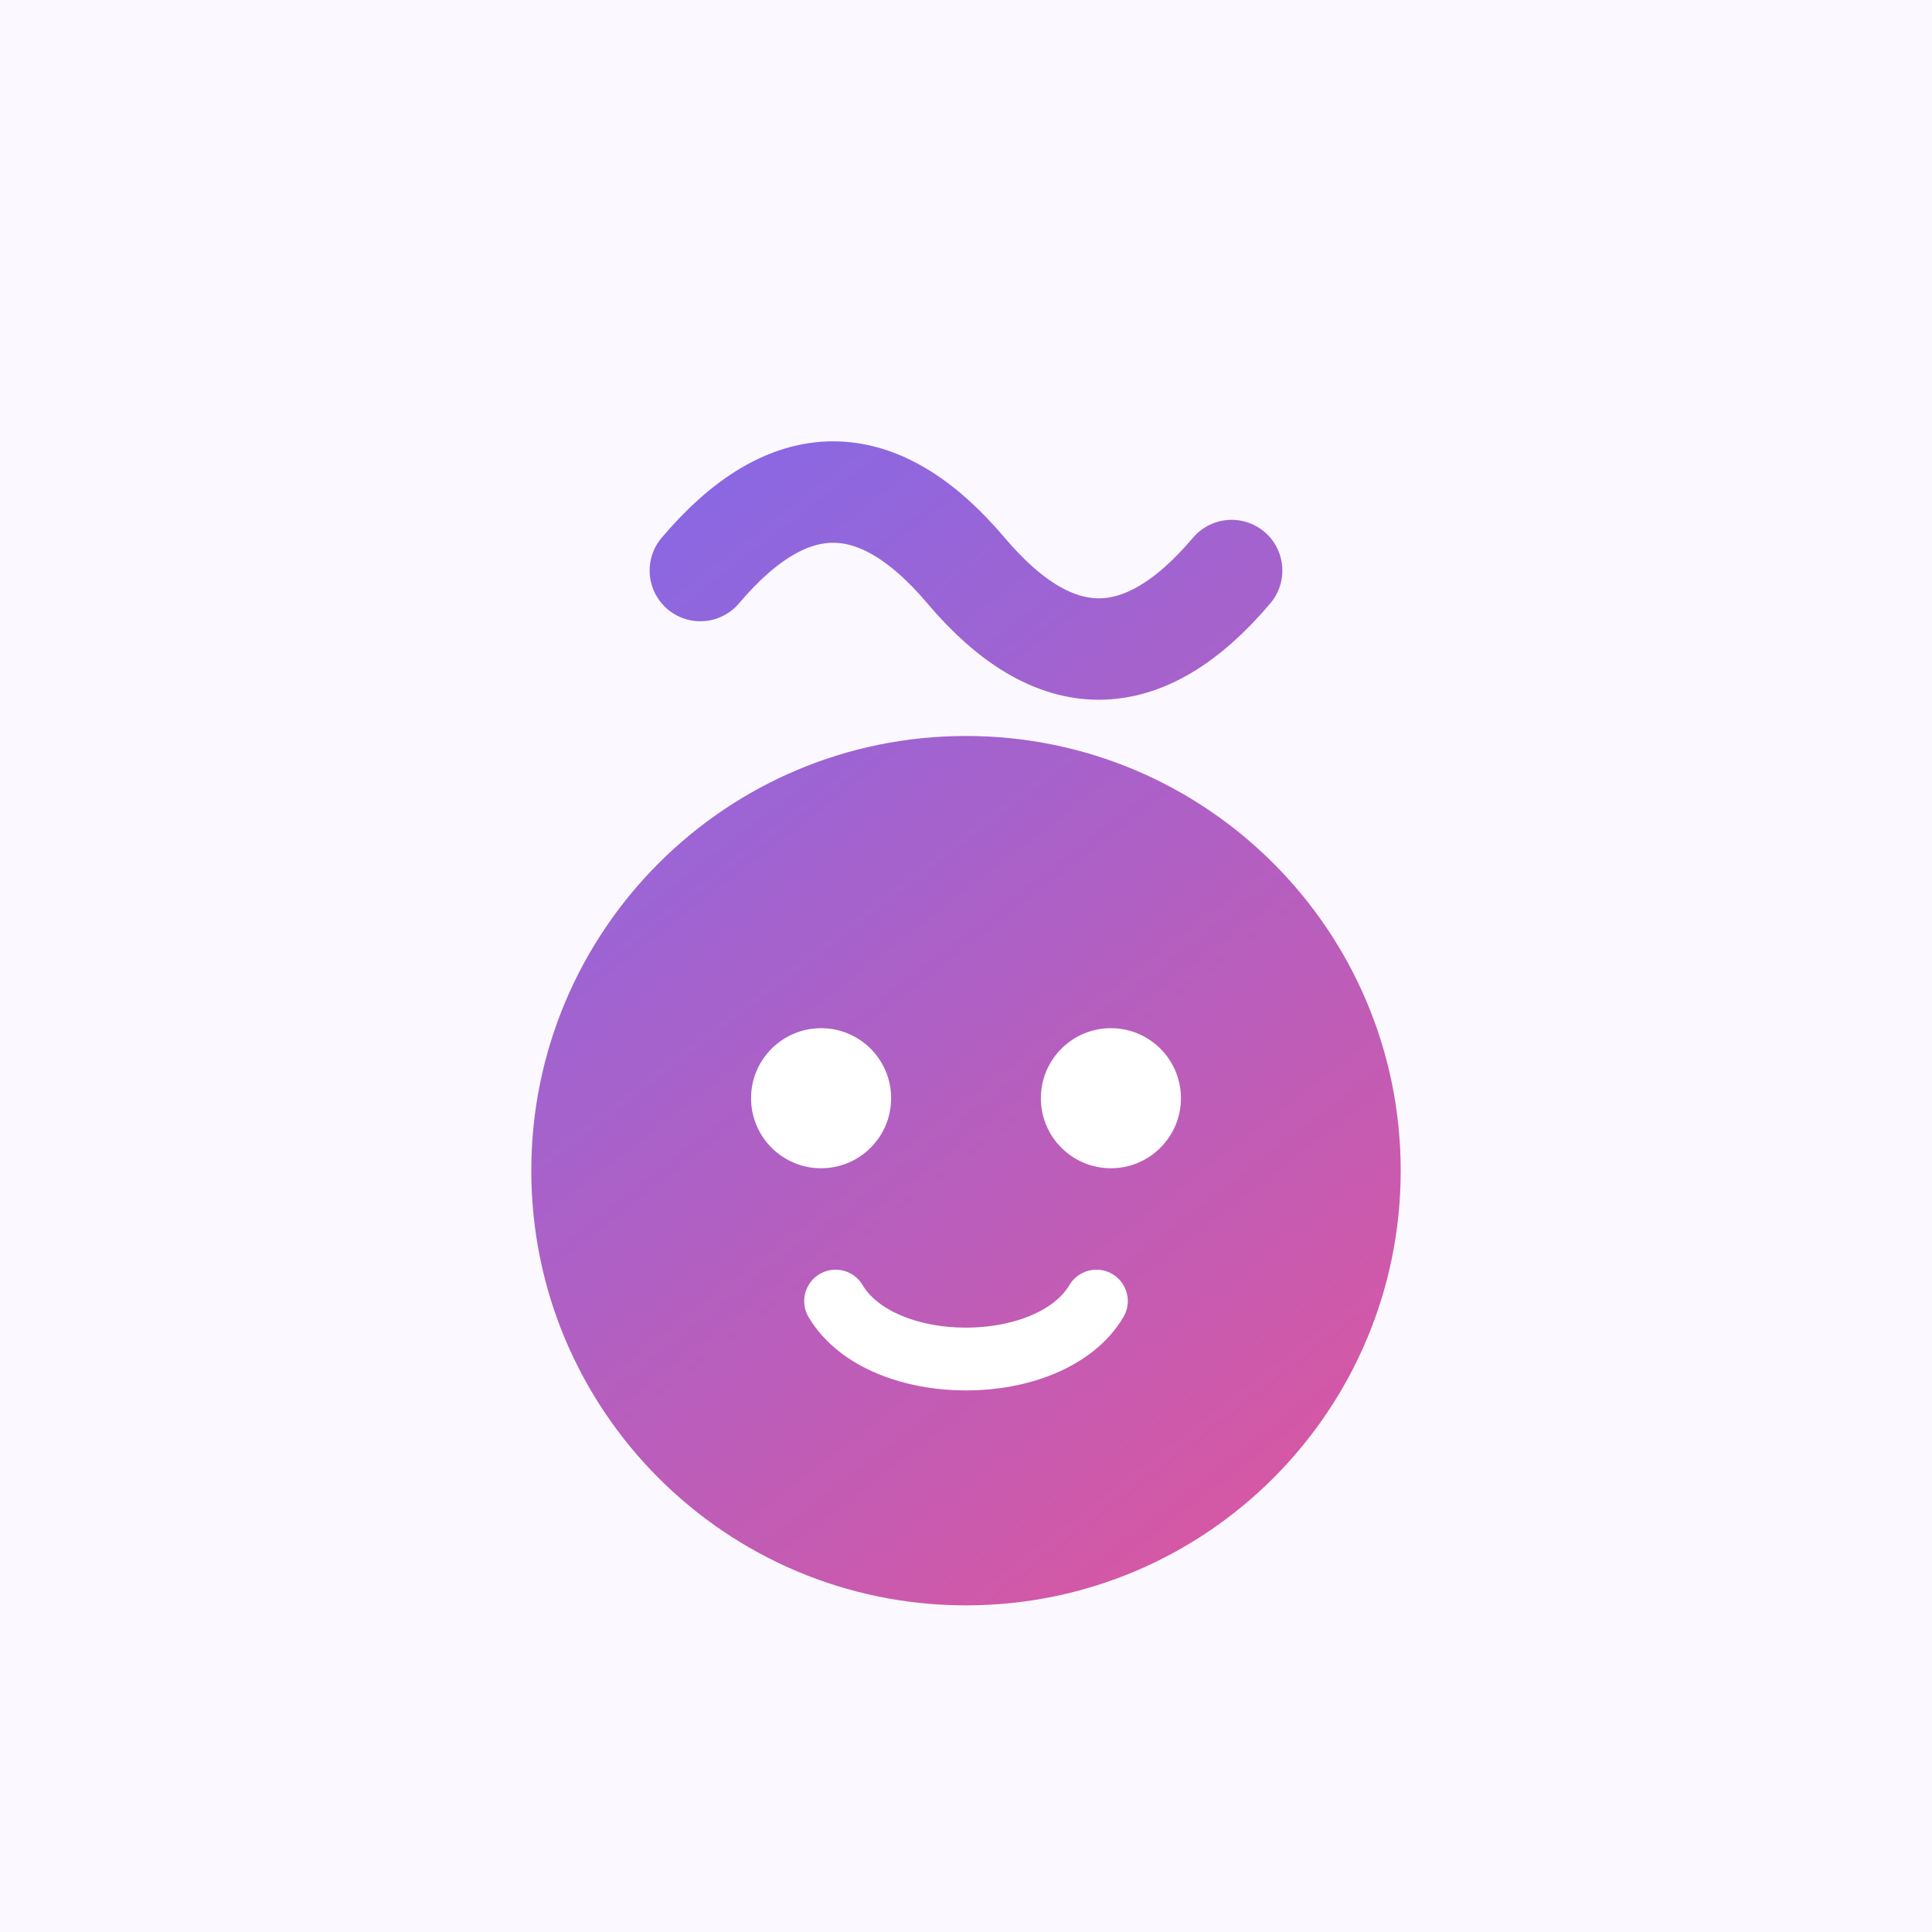
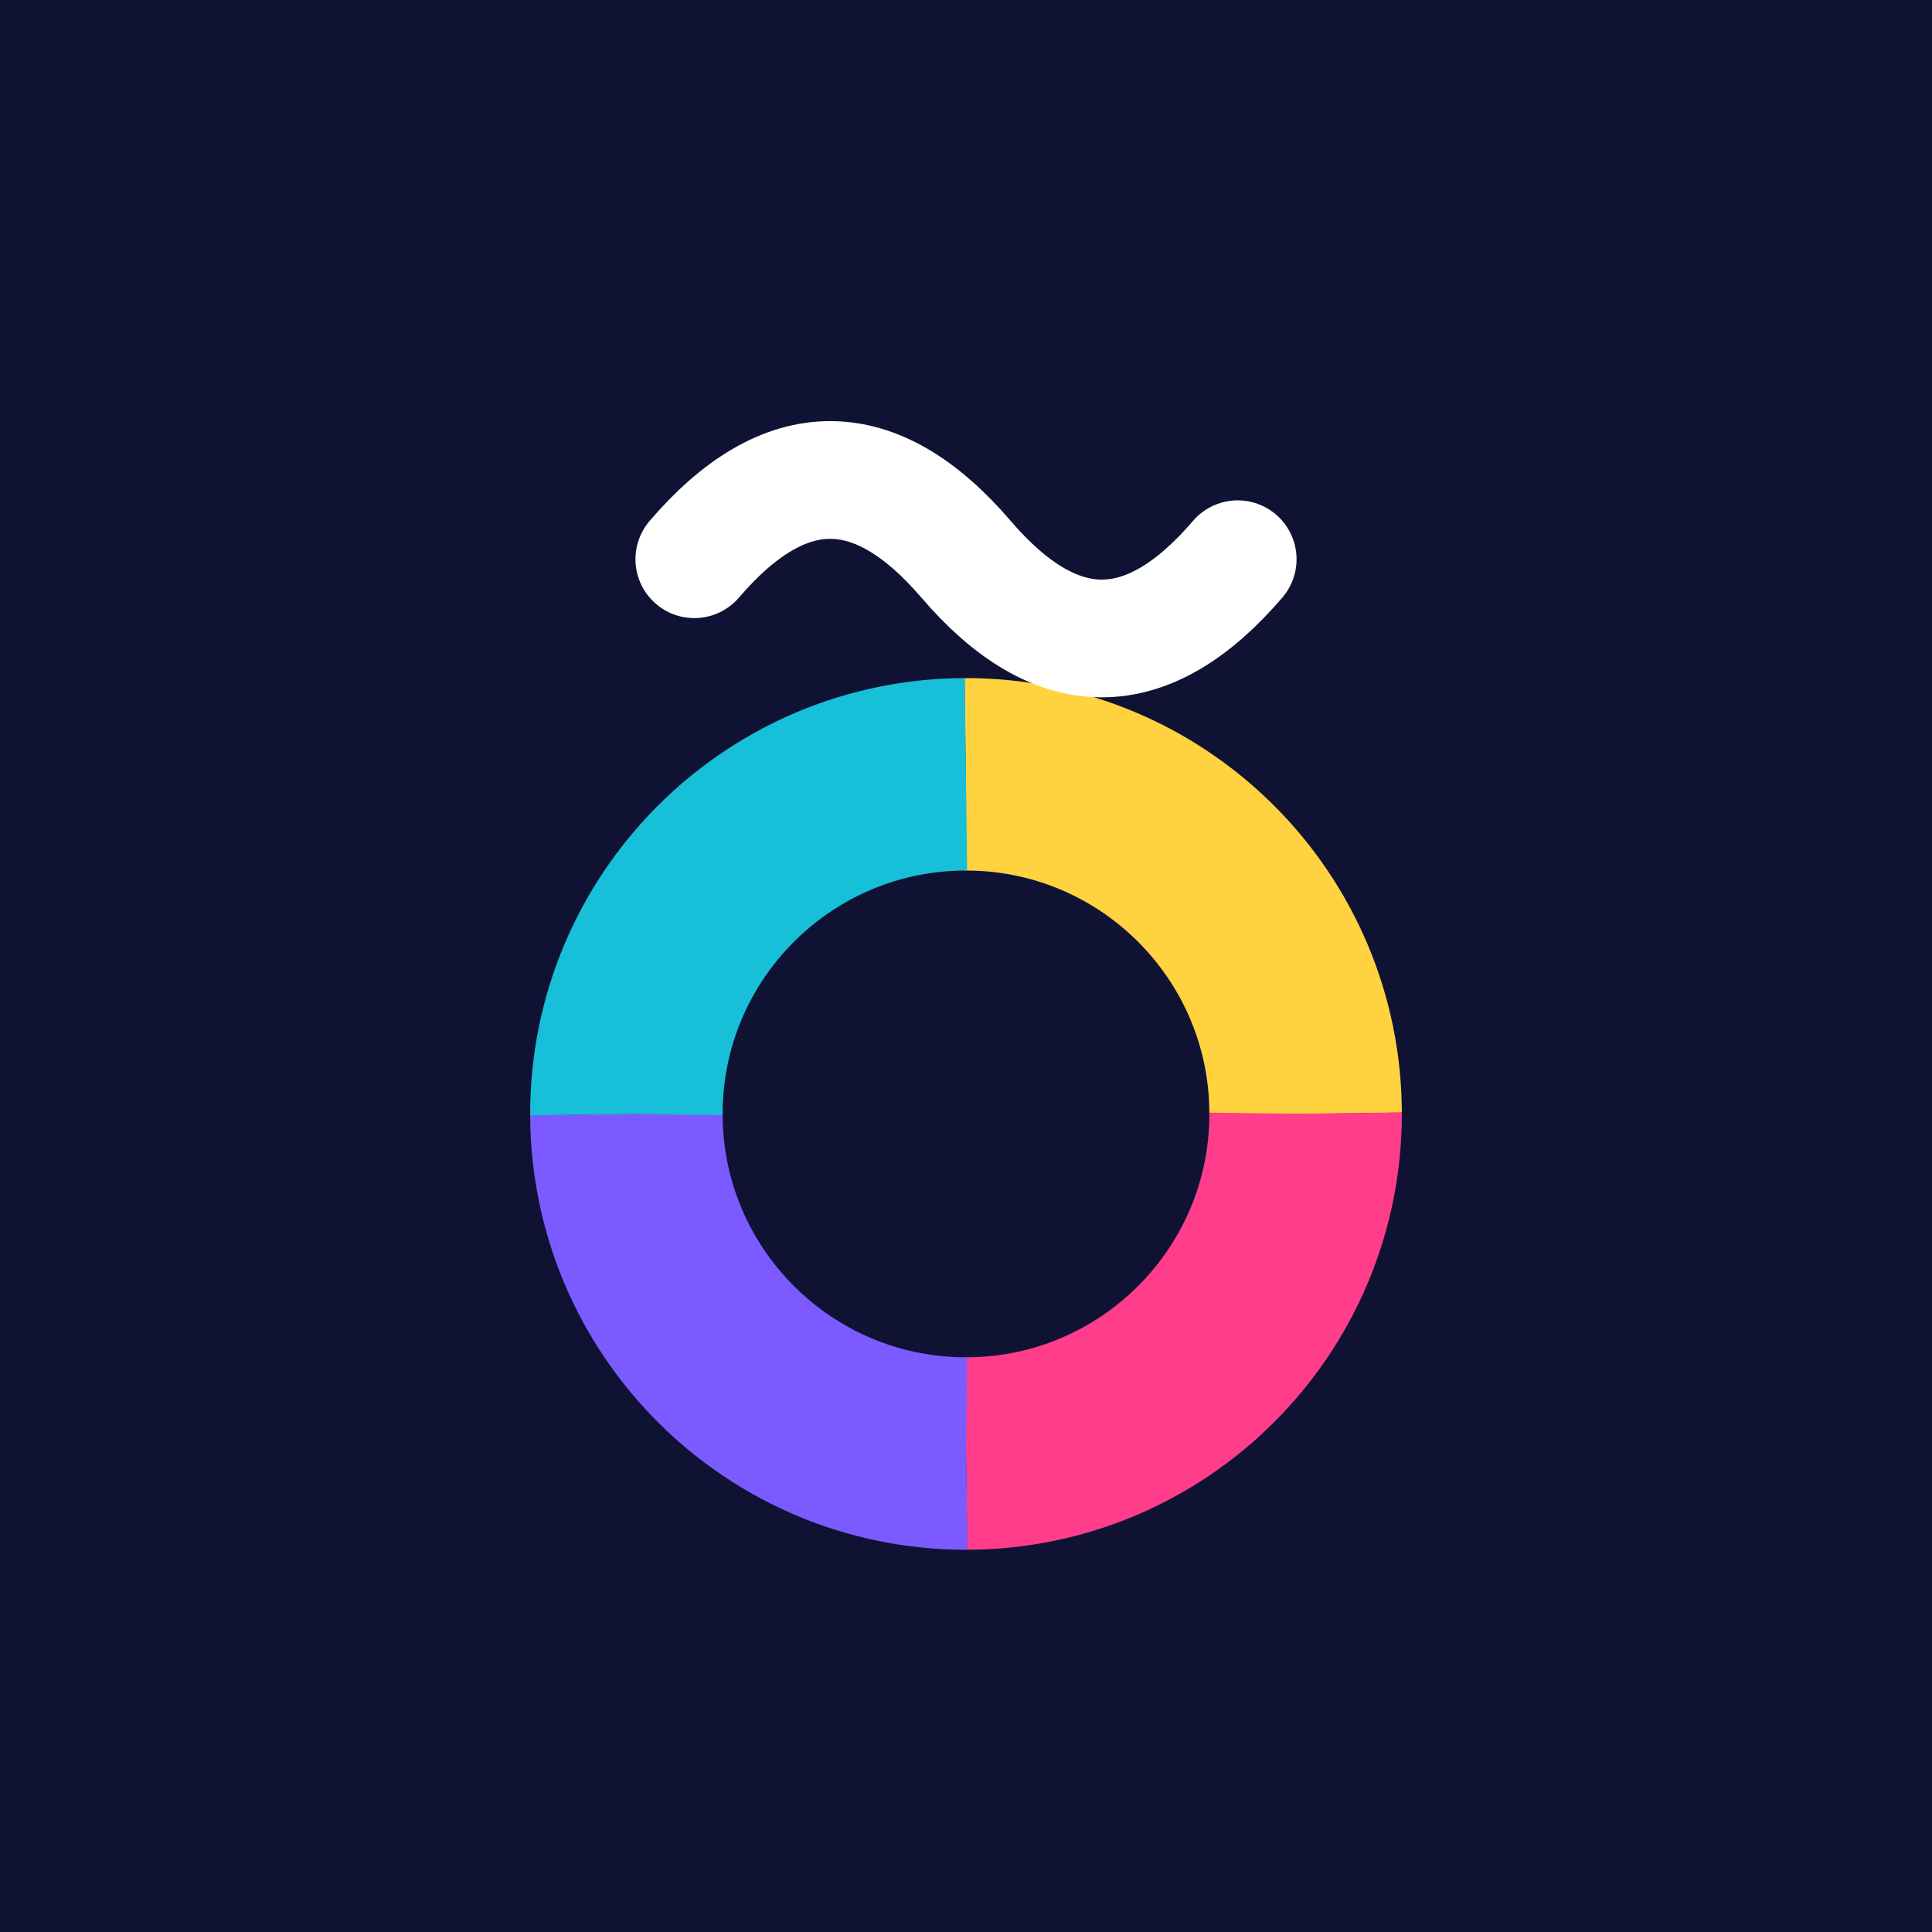
<svg xmlns="http://www.w3.org/2000/svg" viewBox="0 0 64 64">
-   <defs>
-     <linearGradient id="g" gradientUnits="userSpaceOnUse" x1="12" y1="6" x2="52" y2="58">
-       <stop offset="0%" stop-color="#7a6bf0" />
-       <stop offset="100%" stop-color="#e2559a" />
-     </linearGradient>
-   </defs>
-   <rect width="64" height="64" fill="#fbf9ff" />
-   <g transform="translate(6.4 6.78) scale(0.8)">
-     <circle cx="32" cy="40" r="18" fill="url(#g)" />
-     <path d="M21 15.15q5.5 -6.5 11 0t11 0" fill="none" stroke="url(#g)" stroke-width="4.2" stroke-linecap="round" />
-     <circle cx="26" cy="37" r="2.9" fill="#ffffff" />
-     <circle cx="38" cy="37" r="2.9" fill="#ffffff" />
-     <path d="M26.6 45.4c1.9 3.2 8.9 3.2 10.8 0" fill="none" stroke="#ffffff" stroke-width="2.6" stroke-linecap="round" />
+   <rect width="64" height="64" fill="#0f1233" />
+   <g transform="translate(8 6.9) scale(0.75)">
+     <circle cx="32" cy="40" r="15" fill="none" stroke="#ffd23f" stroke-width="8.5" stroke-dasharray="23.562 70.686" transform="rotate(-90 32 40)" />
+     <circle cx="32" cy="40" r="15" fill="none" stroke="#ff3d8b" stroke-width="8.5" stroke-dasharray="23.562 70.686" transform="rotate(0 32 40)" />
+     <circle cx="32" cy="40" r="15" fill="none" stroke="#7b5bff" stroke-width="8.5" stroke-dasharray="23.562 70.686" transform="rotate(90 32 40)" />
+     <circle cx="32" cy="40" r="15" fill="none" stroke="#17bfd9" stroke-width="8.5" stroke-dasharray="23.562 70.686" transform="rotate(180 32 40)" />
+     <path d="M20 15.5q6 -7 12 0t12 0" fill="none" stroke="#ffffff" stroke-width="5.2" stroke-linecap="round" />
  </g>
</svg>
